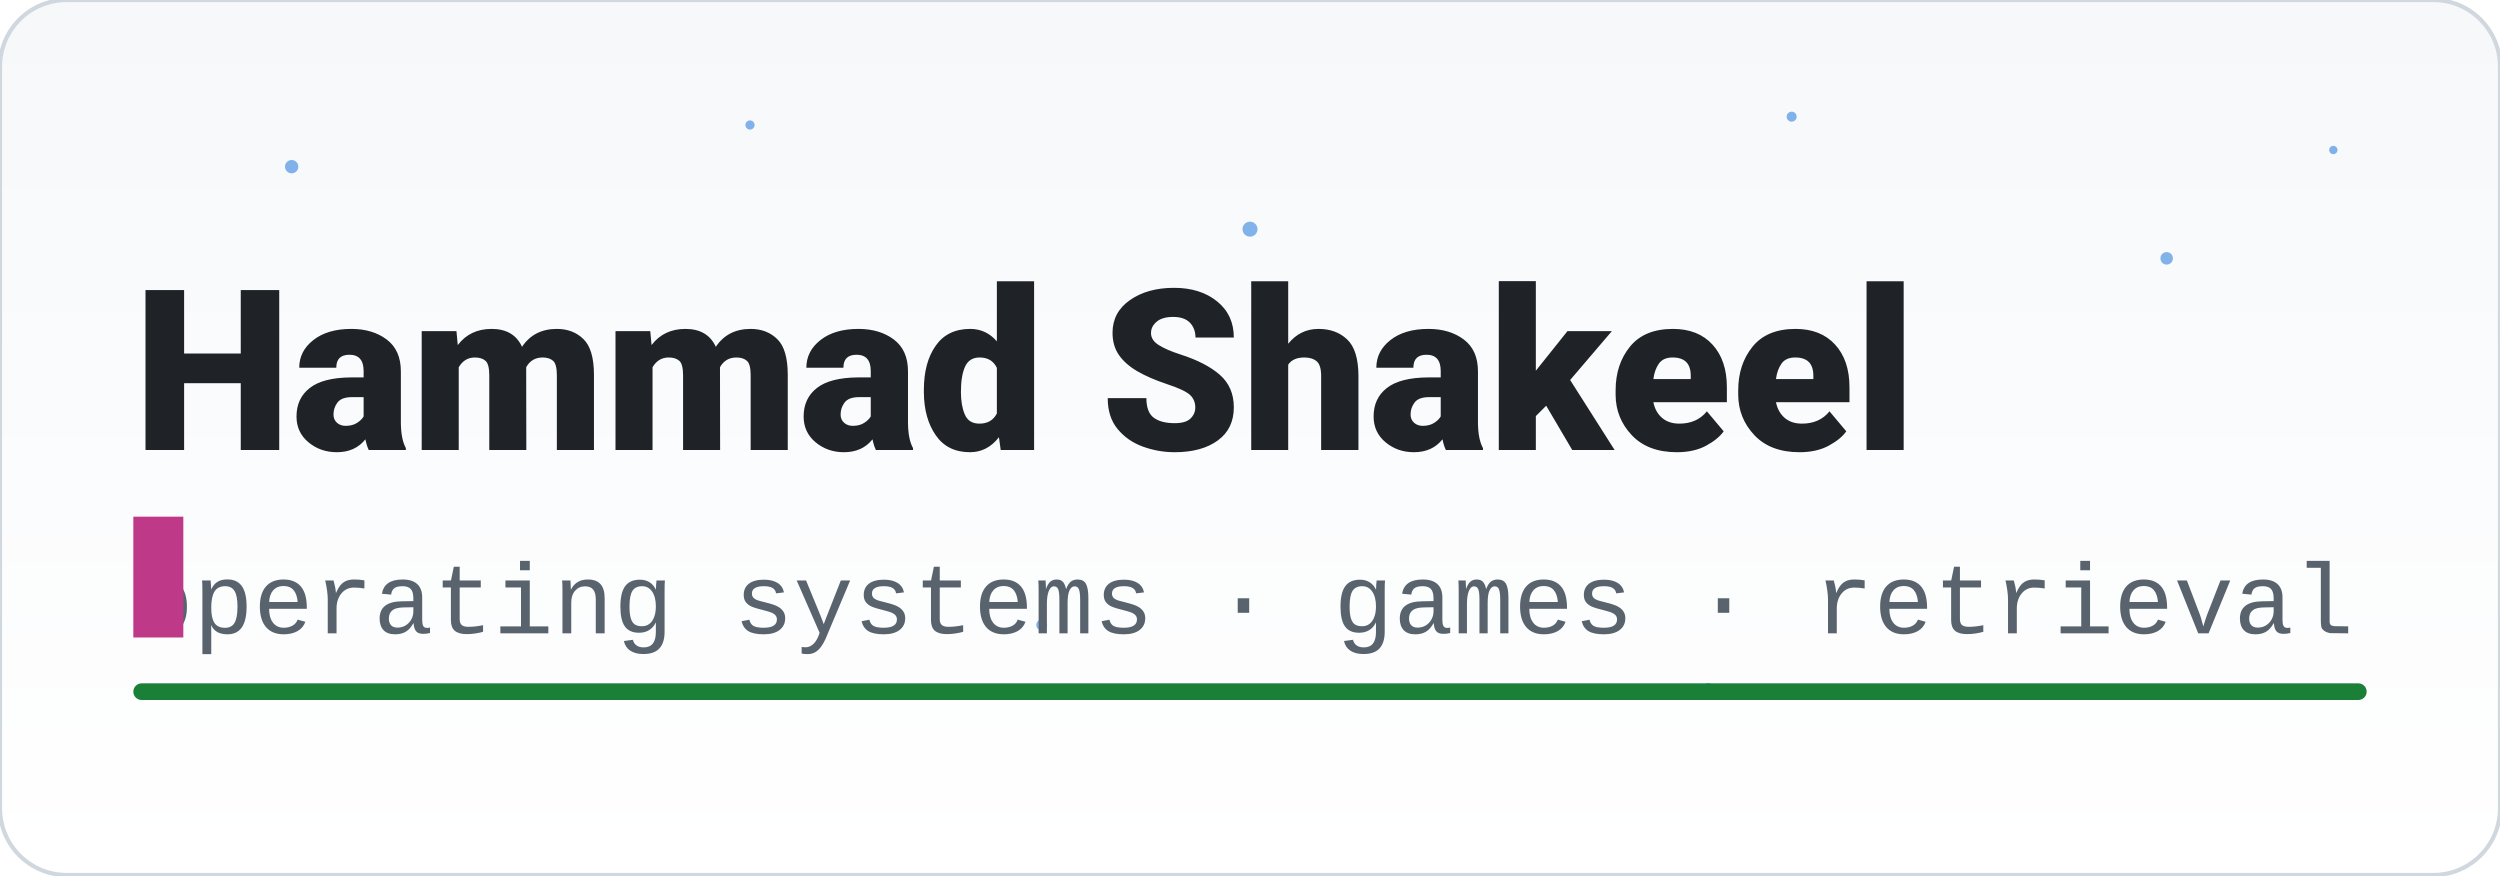
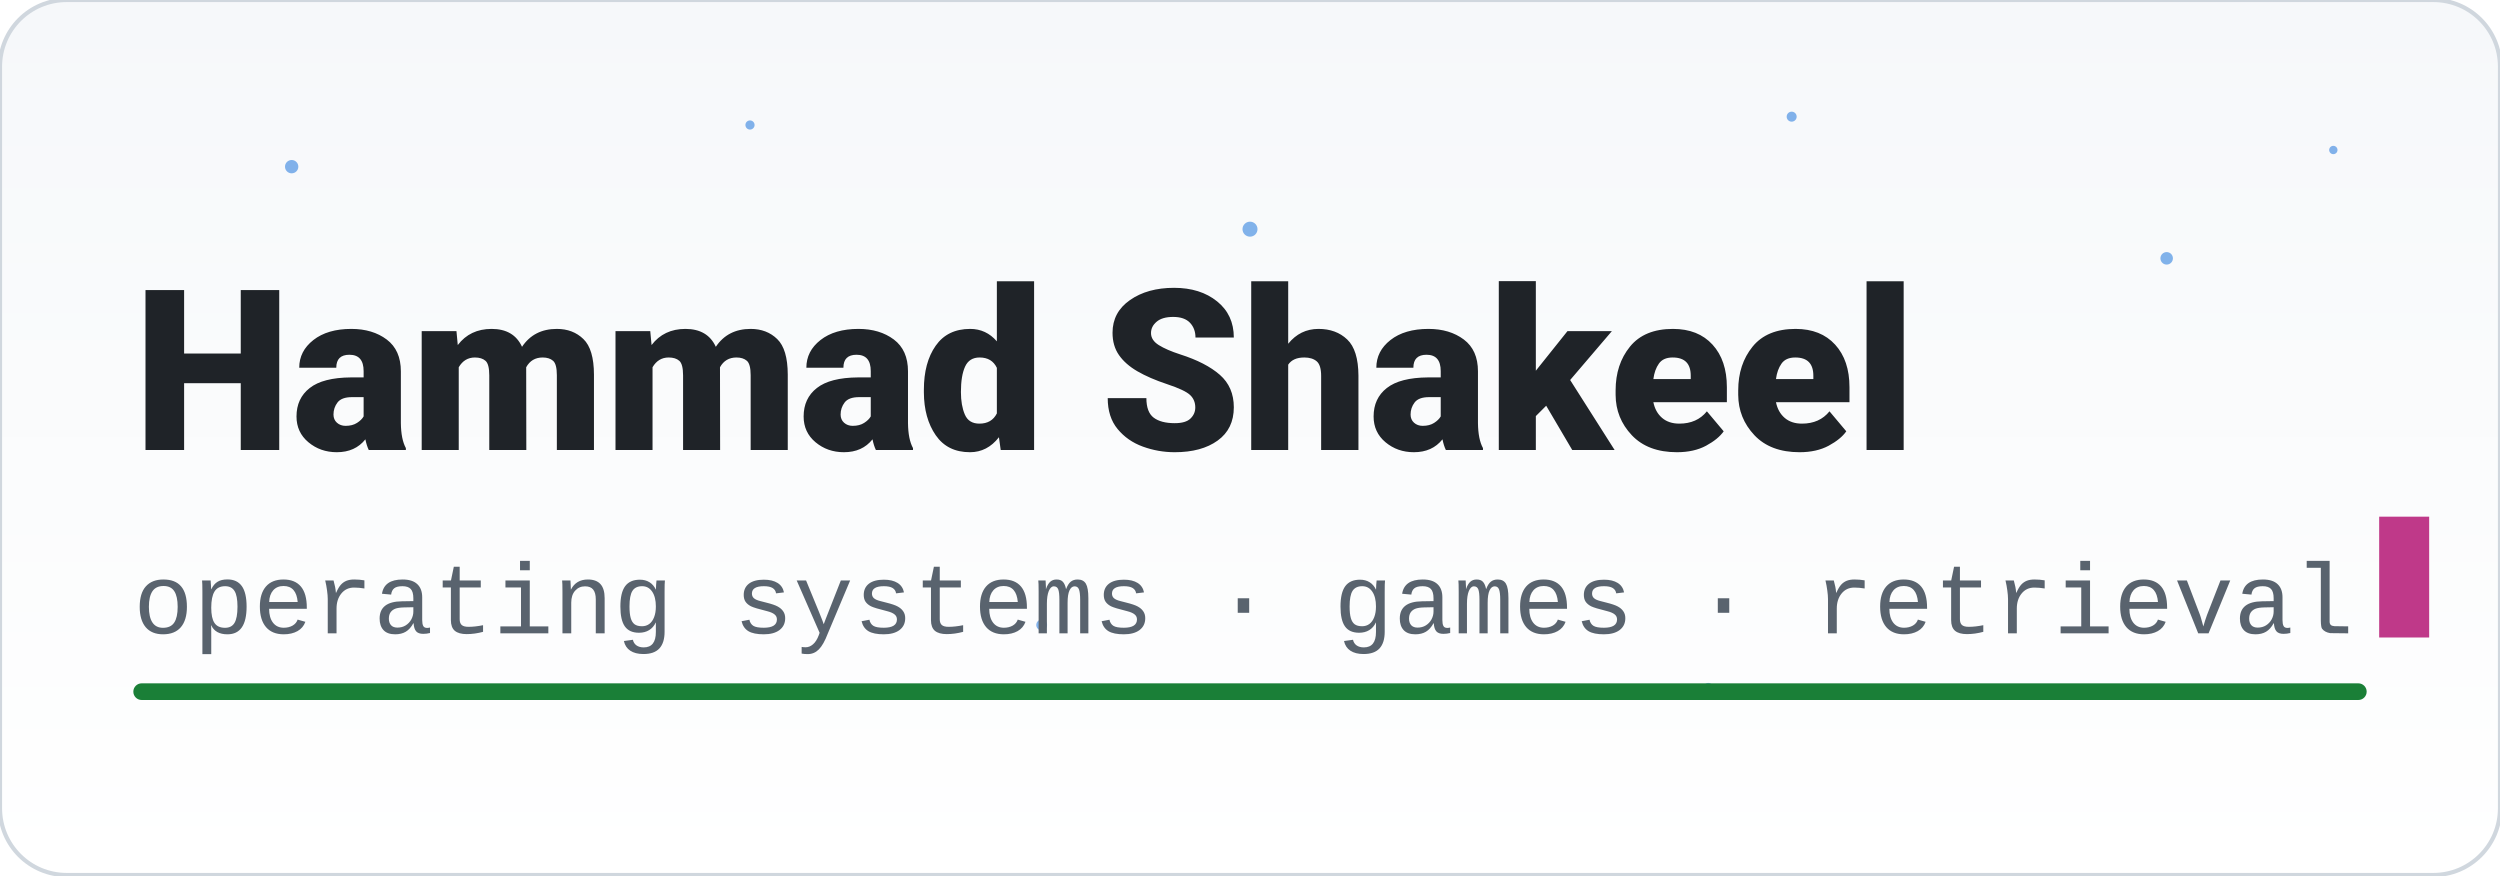
<svg xmlns="http://www.w3.org/2000/svg" viewBox="0 0 600 210" width="600" height="210" role="img" aria-label="Hammad Shakeel — operating systems · games · retrieval">
  <defs>
    <linearGradient id="sh" x1="-0.6" y1="0" x2="0" y2="0">
      <stop offset="0" stop-color="#0969da" />
      <stop offset="0.5" stop-color="#bf3989" />
      <stop offset="1" stop-color="#1a7f37" />
    </linearGradient>
    <linearGradient id="fade" x1="0" y1="0" x2="0" y2="1">
      <stop offset="0" stop-color="#f6f8fa" />
      <stop offset="1" stop-color="#ffffff" />
    </linearGradient>
  </defs>
  <rect width="600" height="210" rx="16" fill="url(#fade)" stroke="#d0d7de" />
  <circle cx="70" cy="40" r="1.6" fill="#0969da" opacity="0.5" />
  <circle cx="180" cy="30" r="1.1" fill="#0969da" opacity="0.5" />
  <circle cx="300" cy="55" r="1.8" fill="#0969da" opacity="0.5" />
  <circle cx="430" cy="28" r="1.2" fill="#0969da" opacity="0.5" />
  <circle cx="520" cy="62" r="1.5" fill="#0969da" opacity="0.5" />
  <circle cx="560" cy="36" r="1.0" fill="#0969da" opacity="0.5" />
  <circle cx="250" cy="150" r="1.3" fill="#0969da" opacity="0.5" />
  <circle cx="410" cy="165" r="1.1" fill="#0969da" opacity="0.5" />
  <rect x="32" y="164" width="536" height="4" rx="2" fill="url(#sh)" />
  <text x="32" y="108.0" font-family="ui-sans-serif, system-ui, -apple-system, 'Segoe UI', Roboto, sans-serif" font-size="54.0" font-weight="800" fill="#1f2328">Hammad Shakeel</text>
  <clipPath id="tc">
    <rect x="32" y="122.0" height="38.4" width="536" />
  </clipPath>
  <g clip-path="url(#tc)">
    <text x="32" y="152.0" font-family="ui-monospace, SFMono-Regular, Menlo, Consolas, 'Liberation Mono', monospace" font-size="24.0" fill="#59636e">operating systems · games · retrieval</text>
  </g>
-   <rect x="32" y="124.0" width="12" height="29" fill="#bf3989" opacity="1" />
+   <rect x="571" y="124.0" width="12" height="29" fill="#bf3989" opacity="1" />
</svg>
